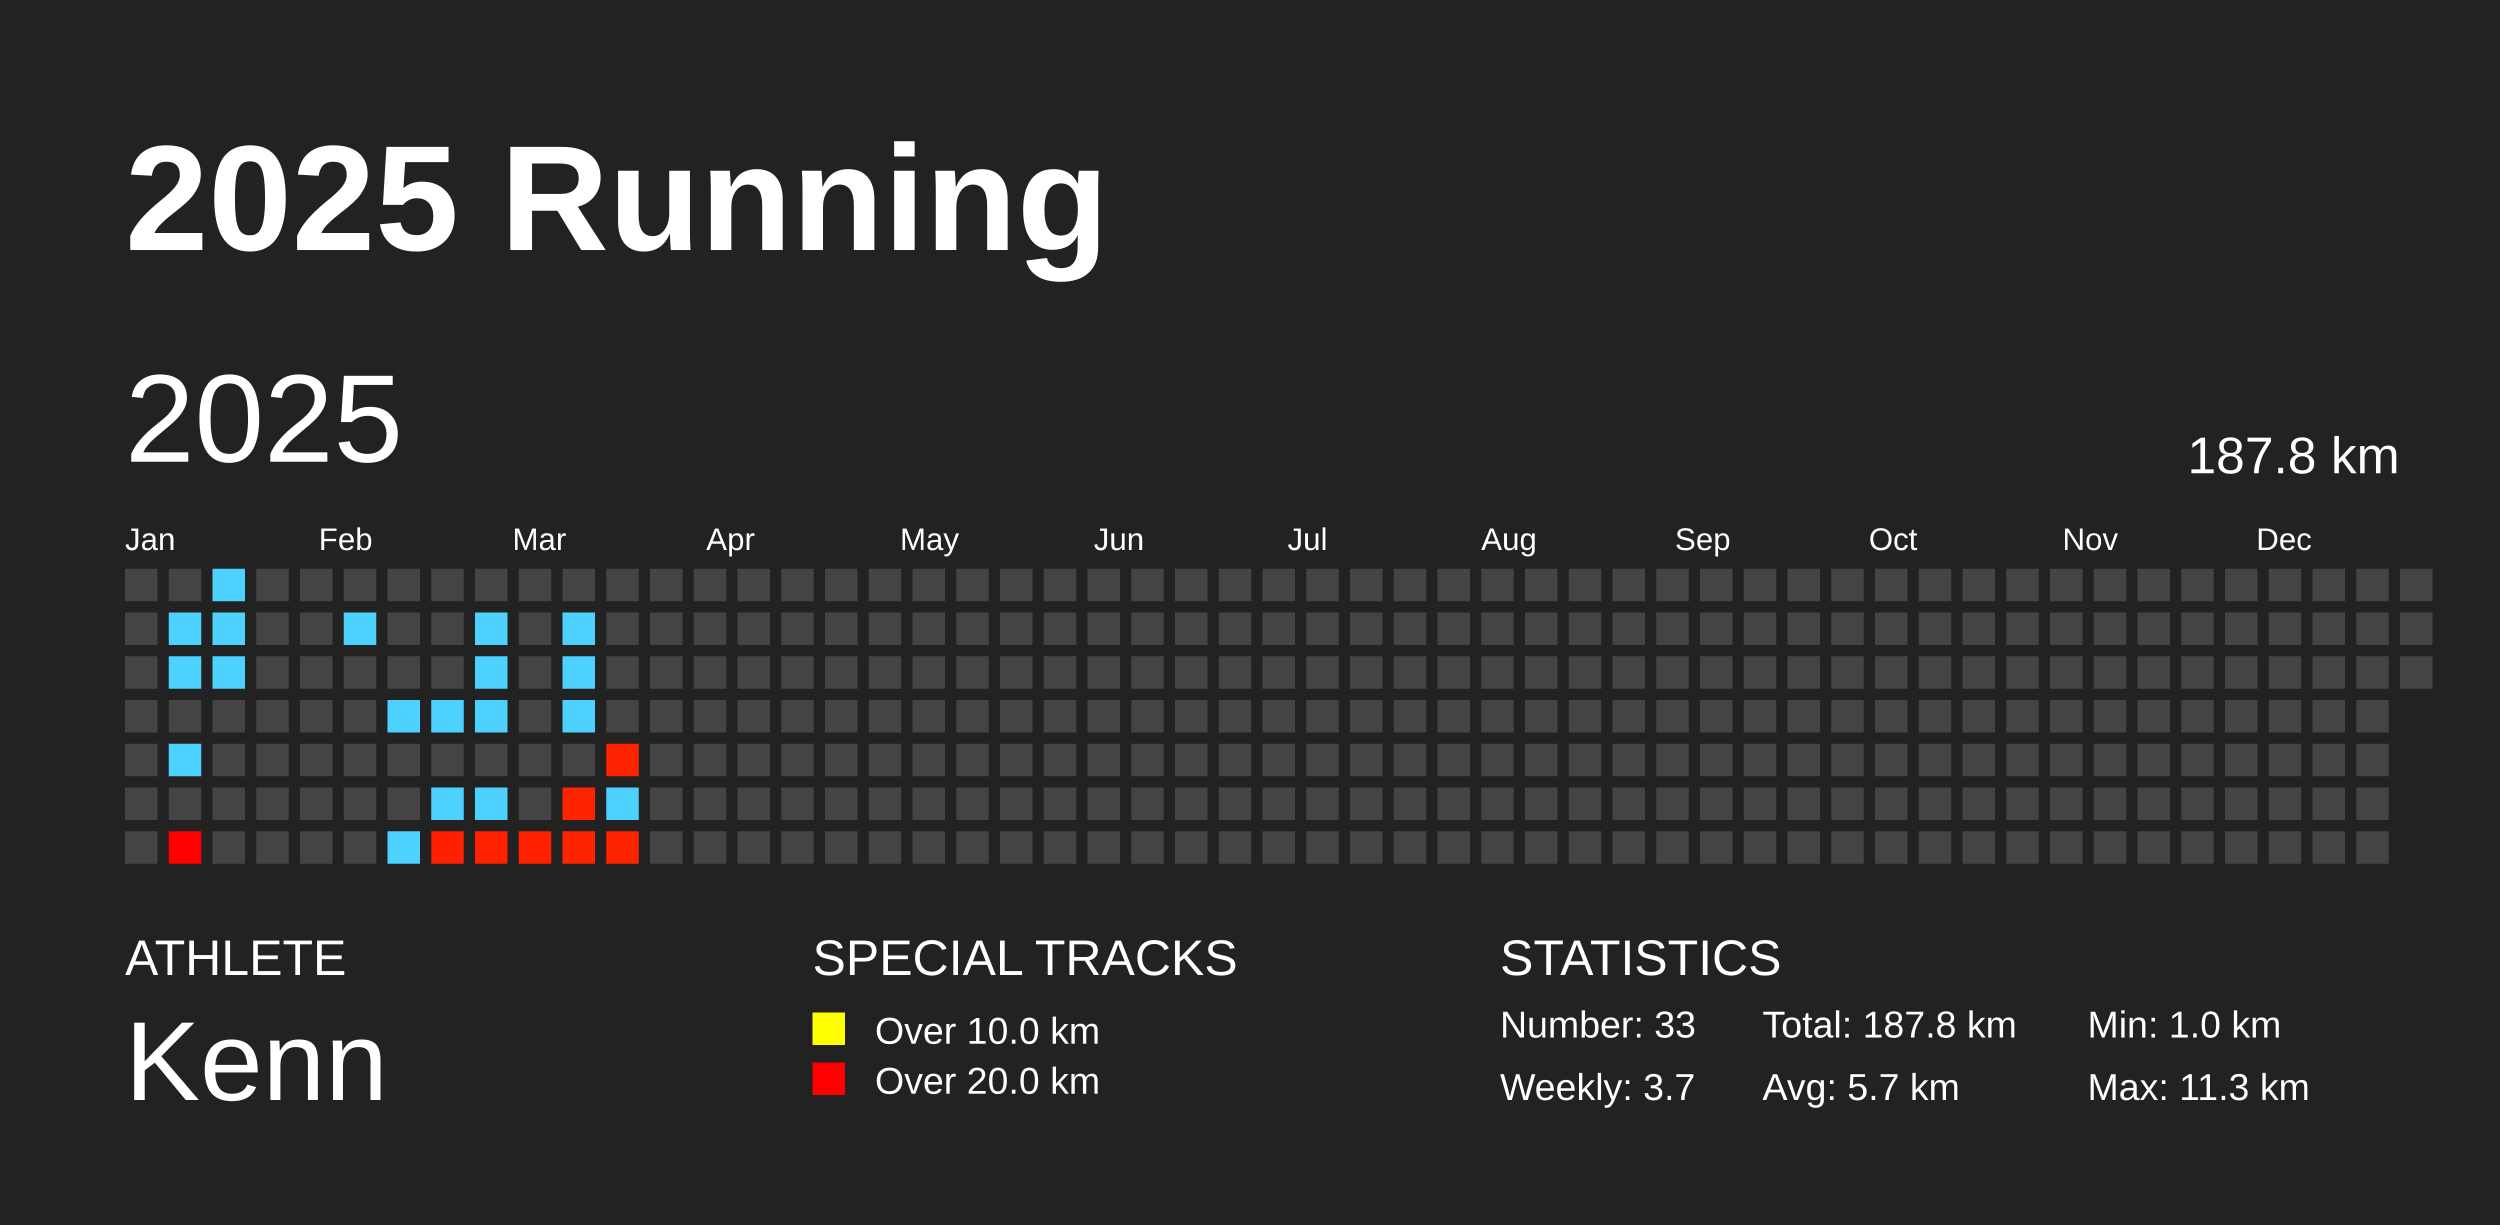
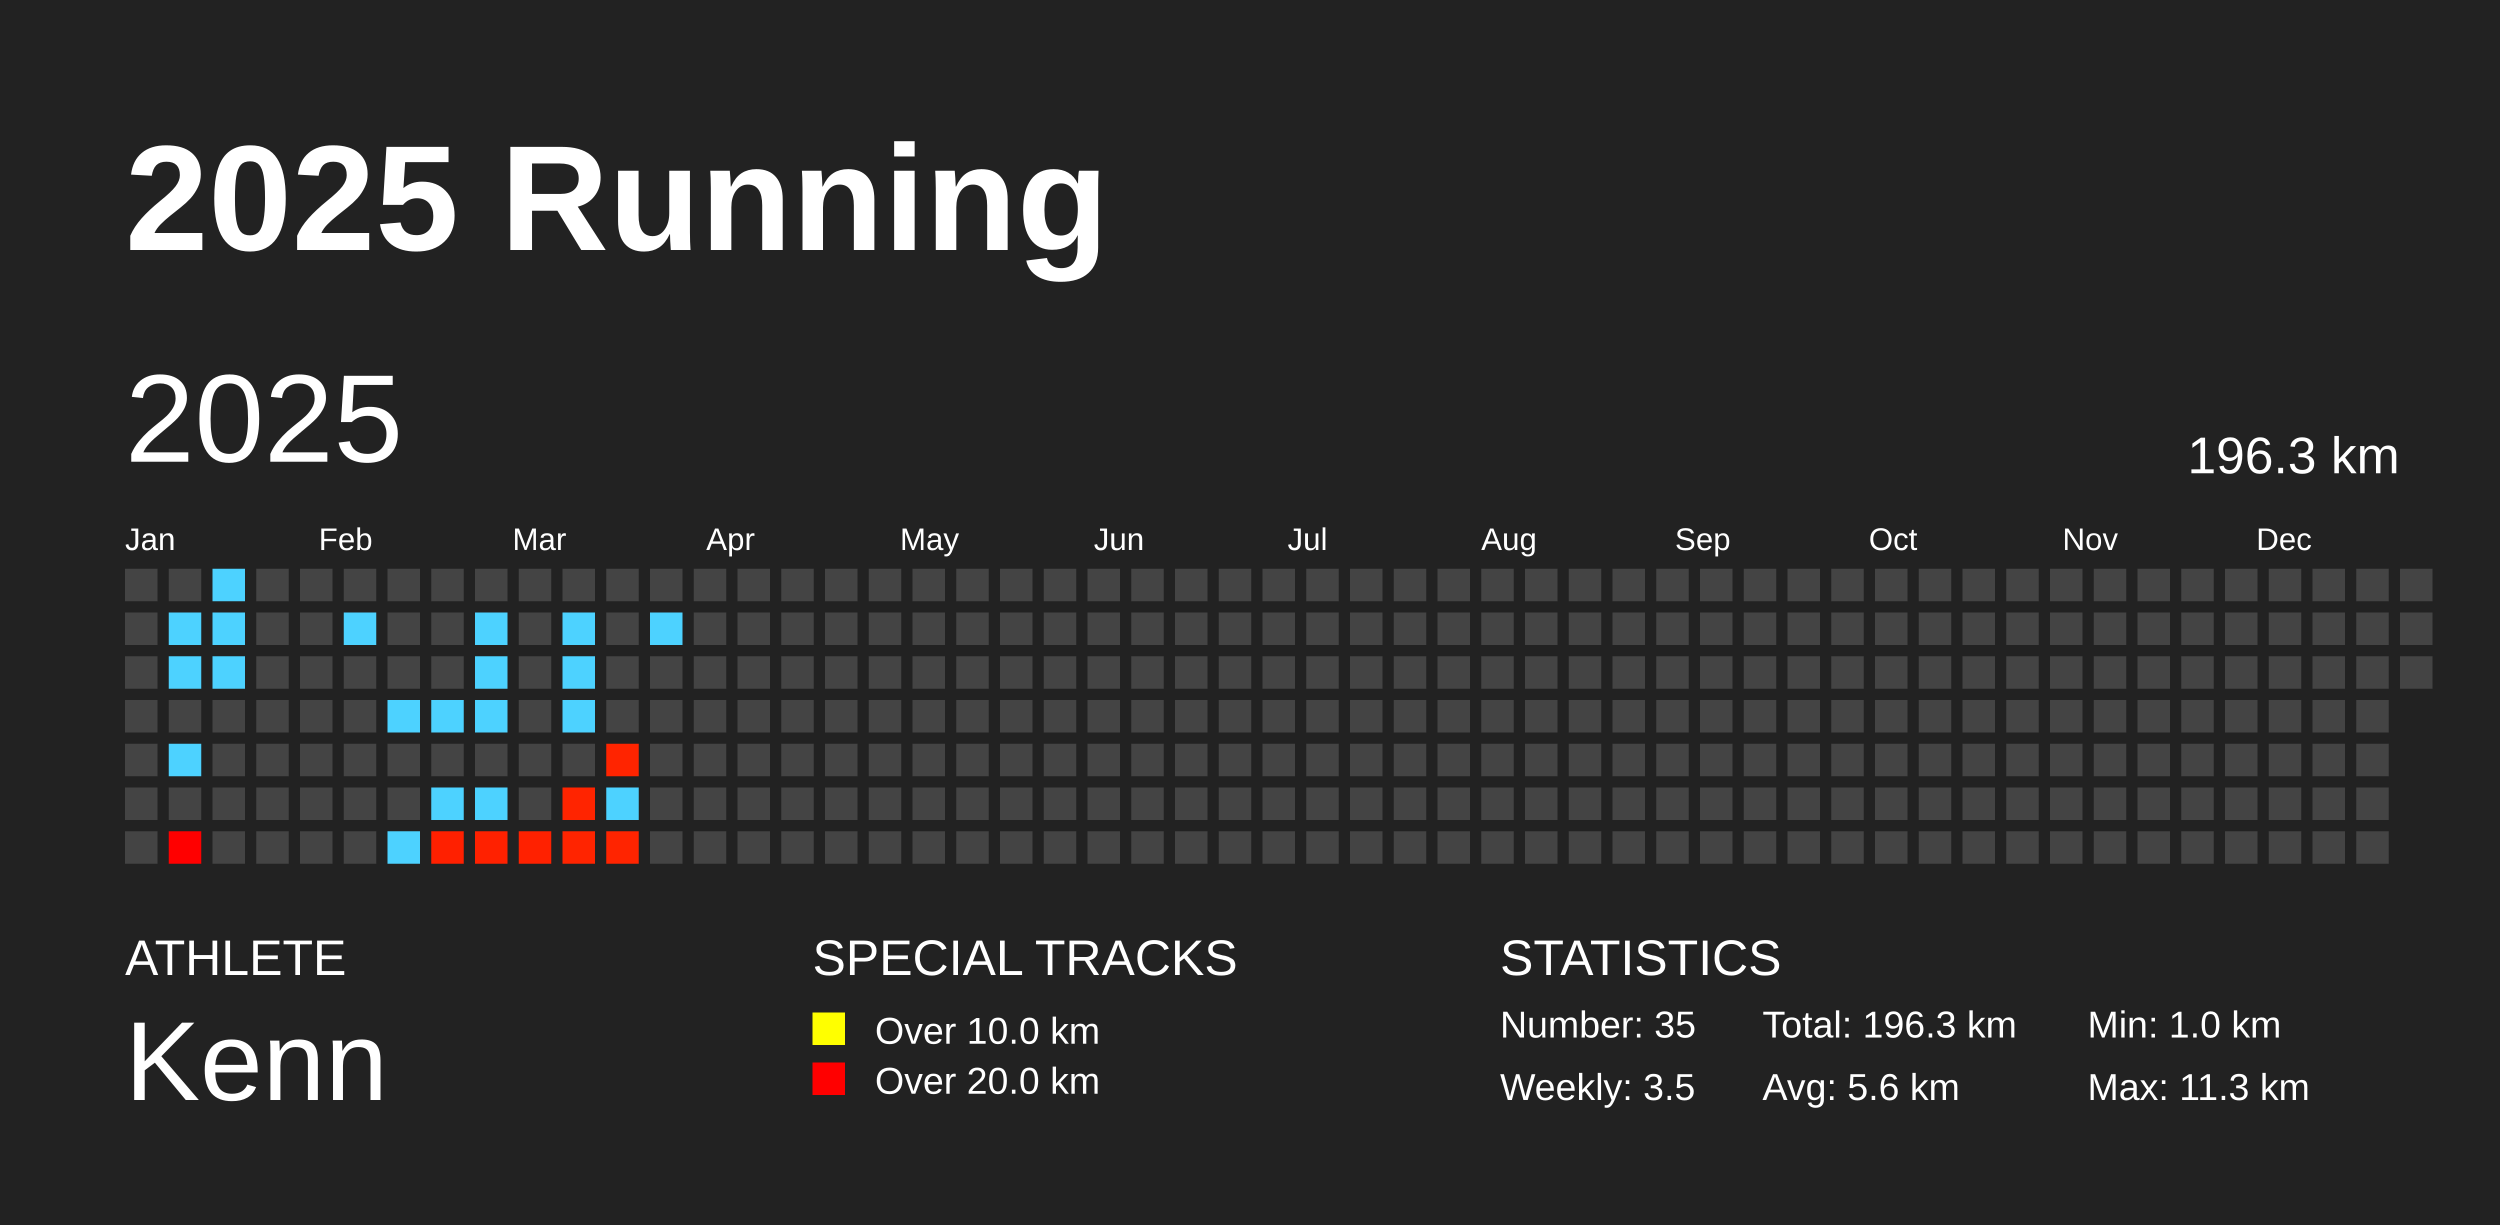
<svg xmlns="http://www.w3.org/2000/svg" baseProfile="full" height="98mm" version="1.1" viewBox="0,0,200,98" width="200mm">
  <defs />
  <rect fill="#222222" height="98" width="200" x="0" y="0" />
  <text fill="#FFFFFF" style="font-size:12px; font-family:Arial; font-weight:bold;" x="10" y="20">2025 Running</text>
  <text fill="#FFFFFF" style="font-size:4px; font-family:Arial" x="10" y="78">ATHLETE</text>
  <text fill="#FFFFFF" style="font-size:9px; font-family:Arial" x="10" y="88">Kenn</text>
  <text fill="#FFFFFF" style="font-size:4px; font-family:Arial" x="65" y="78">SPECIAL TRACKS</text>
  <rect fill="yellow" height="2.6" width="2.6" x="65" y="81" />
  <text fill="#FFFFFF" style="font-size:3px; font-family:Arial" x="70" y="83.5">Over 10.0 km</text>
  <rect fill="red" height="2.6" width="2.6" x="65" y="85" />
  <text fill="#FFFFFF" style="font-size:3px; font-family:Arial" x="70" y="87.5">Over 20.0 km</text>
  <text fill="#FFFFFF" style="font-size:4px; font-family:Arial" x="120" y="78">STATISTICS</text>
-   <text fill="#FFFFFF" style="font-size:3px; font-family:Arial" x="120" y="83">Number: 33</text>
-   <text fill="#FFFFFF" style="font-size:3px; font-family:Arial" x="120" y="88">Weekly: 3.7</text>
-   <text fill="#FFFFFF" style="font-size:3px; font-family:Arial" x="141" y="83">Total: 187.8 km</text>
-   <text fill="#FFFFFF" style="font-size:3px; font-family:Arial" x="141" y="88">Avg: 5.7 km</text>
+   <text fill="#FFFFFF" style="font-size:3px; font-family:Arial" x="120" y="83">Number: 35</text>
+   <text fill="#FFFFFF" style="font-size:3px; font-family:Arial" x="120" y="88">Weekly: 3.5</text>
+   <text fill="#FFFFFF" style="font-size:3px; font-family:Arial" x="141" y="83">Total: 196.3 km</text>
+   <text fill="#FFFFFF" style="font-size:3px; font-family:Arial" x="141" y="88">Avg: 5.6 km</text>
  <text fill="#FFFFFF" style="font-size:3px; font-family:Arial" x="167" y="83">Min: 1.0 km</text>
  <text fill="#FFFFFF" style="font-size:3px; font-family:Arial" x="167" y="88">Max: 11.3 km</text>
  <text dominant-baseline="hanging" fill="#FFFFFF" style="font-size:10.0px; font-family:Arial;" x="10" y="30">2025</text>
-   <text dominant-baseline="hanging" fill="#FFFFFF" style="font-size:4.125px; font-family:Arial;" x="175" y="35">187.8 km</text>
+   <text dominant-baseline="hanging" fill="#FFFFFF" style="font-size:4.125px; font-family:Arial;" x="175" y="35">196.3 km</text>
  <text fill="#FFFFFF" style="font-size:2.5px; font-family:Arial" x="10.0" y="44">Jan</text>
  <text fill="#FFFFFF" style="font-size:2.5px; font-family:Arial" x="25.5" y="44">Feb</text>
  <text fill="#FFFFFF" style="font-size:2.5px; font-family:Arial" x="41.0" y="44">Mar</text>
  <text fill="#FFFFFF" style="font-size:2.5px; font-family:Arial" x="56.5" y="44">Apr</text>
  <text fill="#FFFFFF" style="font-size:2.5px; font-family:Arial" x="72.0" y="44">May</text>
  <text fill="#FFFFFF" style="font-size:2.5px; font-family:Arial" x="87.5" y="44">Jun</text>
  <text fill="#FFFFFF" style="font-size:2.5px; font-family:Arial" x="103.0" y="44">Jul</text>
  <text fill="#FFFFFF" style="font-size:2.5px; font-family:Arial" x="118.5" y="44">Aug</text>
  <text fill="#FFFFFF" style="font-size:2.5px; font-family:Arial" x="134.0" y="44">Sep</text>
  <text fill="#FFFFFF" style="font-size:2.5px; font-family:Arial" x="149.5" y="44">Oct</text>
  <text fill="#FFFFFF" style="font-size:2.5px; font-family:Arial" x="165.0" y="44">Nov</text>
  <text fill="#FFFFFF" style="font-size:2.5px; font-family:Arial" x="180.5" y="44">Dec</text>
  <rect fill="#444444" height="2.6" width="2.6" x="10.0" y="45.5" />
  <rect fill="#444444" height="2.6" width="2.6" x="10.0" y="49.0" />
  <rect fill="#444444" height="2.6" width="2.6" x="10.0" y="52.5" />
  <rect fill="#444444" height="2.6" width="2.6" x="10.0" y="56.0" />
  <rect fill="#444444" height="2.6" width="2.6" x="10.0" y="59.5" />
  <rect fill="#444444" height="2.6" width="2.6" x="10.0" y="63.0" />
  <rect fill="#444444" height="2.6" width="2.6" x="10.0" y="66.5" />
  <rect fill="#444444" height="2.6" width="2.6" x="13.5" y="45.5" />
  <rect fill="#4dd2ff" height="2.6" width="2.6" x="13.5" y="49.0" />
  <rect fill="#4dd2ff" height="2.6" width="2.6" x="13.5" y="52.5" />
  <rect fill="#444444" height="2.6" width="2.6" x="13.5" y="56.0" />
  <rect fill="#4dd2ff" height="2.6" width="2.6" x="13.5" y="59.5" />
  <rect fill="#444444" height="2.6" width="2.6" x="13.5" y="63.0" />
  <rect fill="#ff0000" height="2.6" width="2.6" x="13.5" y="66.5" />
  <rect fill="#4dd2ff" height="2.6" width="2.6" x="17.0" y="45.5" />
  <rect fill="#4dd2ff" height="2.6" width="2.6" x="17.0" y="49.0" />
  <rect fill="#4dd2ff" height="2.6" width="2.6" x="17.0" y="52.5" />
  <rect fill="#444444" height="2.6" width="2.6" x="17.0" y="56.0" />
  <rect fill="#444444" height="2.6" width="2.6" x="17.0" y="59.5" />
  <rect fill="#444444" height="2.6" width="2.6" x="17.0" y="63.0" />
  <rect fill="#444444" height="2.6" width="2.6" x="17.0" y="66.5" />
  <rect fill="#444444" height="2.6" width="2.6" x="20.5" y="45.5" />
  <rect fill="#444444" height="2.6" width="2.6" x="20.5" y="49.0" />
  <rect fill="#444444" height="2.6" width="2.6" x="20.5" y="52.5" />
  <rect fill="#444444" height="2.6" width="2.6" x="20.5" y="56.0" />
  <rect fill="#444444" height="2.6" width="2.6" x="20.5" y="59.5" />
  <rect fill="#444444" height="2.6" width="2.6" x="20.5" y="63.0" />
  <rect fill="#444444" height="2.6" width="2.6" x="20.5" y="66.5" />
  <rect fill="#444444" height="2.6" width="2.6" x="24.0" y="45.5" />
  <rect fill="#444444" height="2.6" width="2.6" x="24.0" y="49.0" />
  <rect fill="#444444" height="2.6" width="2.6" x="24.0" y="52.5" />
  <rect fill="#444444" height="2.6" width="2.6" x="24.0" y="56.0" />
  <rect fill="#444444" height="2.6" width="2.6" x="24.0" y="59.5" />
  <rect fill="#444444" height="2.6" width="2.6" x="24.0" y="63.0" />
  <rect fill="#444444" height="2.6" width="2.6" x="24.0" y="66.5" />
  <rect fill="#444444" height="2.6" width="2.6" x="27.5" y="45.5" />
  <rect fill="#4dd2ff" height="2.6" width="2.6" x="27.5" y="49.0" />
  <rect fill="#444444" height="2.6" width="2.6" x="27.5" y="52.5" />
  <rect fill="#444444" height="2.6" width="2.6" x="27.5" y="56.0" />
  <rect fill="#444444" height="2.6" width="2.6" x="27.5" y="59.5" />
  <rect fill="#444444" height="2.6" width="2.6" x="27.5" y="63.0" />
  <rect fill="#444444" height="2.6" width="2.6" x="27.5" y="66.5" />
  <rect fill="#444444" height="2.6" width="2.6" x="31.0" y="45.5" />
  <rect fill="#444444" height="2.6" width="2.6" x="31.0" y="49.0" />
  <rect fill="#444444" height="2.6" width="2.6" x="31.0" y="52.5" />
  <rect fill="#4dd2ff" height="2.6" width="2.6" x="31.0" y="56.0" />
  <rect fill="#444444" height="2.6" width="2.6" x="31.0" y="59.5" />
  <rect fill="#444444" height="2.6" width="2.6" x="31.0" y="63.0" />
  <rect fill="#4dd2ff" height="2.6" width="2.6" x="31.0" y="66.5" />
  <rect fill="#444444" height="2.6" width="2.6" x="34.5" y="45.5" />
  <rect fill="#444444" height="2.6" width="2.6" x="34.5" y="49.0" />
  <rect fill="#444444" height="2.6" width="2.6" x="34.5" y="52.5" />
  <rect fill="#4dd2ff" height="2.6" width="2.6" x="34.5" y="56.0" />
  <rect fill="#444444" height="2.6" width="2.6" x="34.5" y="59.5" />
  <rect fill="#4dd2ff" height="2.6" width="2.6" x="34.5" y="63.0" />
  <rect fill="#ff2000" height="2.6" width="2.6" x="34.5" y="66.5" />
  <rect fill="#444444" height="2.6" width="2.6" x="38.0" y="45.5" />
  <rect fill="#4dd2ff" height="2.6" width="2.6" x="38.0" y="49.0" />
  <rect fill="#4dd2ff" height="2.6" width="2.6" x="38.0" y="52.5" />
  <rect fill="#4dd2ff" height="2.6" width="2.6" x="38.0" y="56.0" />
  <rect fill="#444444" height="2.6" width="2.6" x="38.0" y="59.5" />
  <rect fill="#4dd2ff" height="2.6" width="2.6" x="38.0" y="63.0" />
  <rect fill="#ff2100" height="2.6" width="2.6" x="38.0" y="66.5" />
  <rect fill="#444444" height="2.6" width="2.6" x="41.5" y="45.5" />
  <rect fill="#444444" height="2.6" width="2.6" x="41.5" y="49.0" />
  <rect fill="#444444" height="2.6" width="2.6" x="41.5" y="52.5" />
  <rect fill="#444444" height="2.6" width="2.6" x="41.5" y="56.0" />
  <rect fill="#444444" height="2.6" width="2.6" x="41.5" y="59.5" />
  <rect fill="#444444" height="2.6" width="2.6" x="41.5" y="63.0" />
  <rect fill="#ff2100" height="2.6" width="2.6" x="41.5" y="66.5" />
  <rect fill="#444444" height="2.6" width="2.6" x="45.0" y="45.5" />
  <rect fill="#4dd2ff" height="2.6" width="2.6" x="45.0" y="49.0" />
  <rect fill="#4dd2ff" height="2.6" width="2.6" x="45.0" y="52.5" />
  <rect fill="#4dd2ff" height="2.6" width="2.6" x="45.0" y="56.0" />
  <rect fill="#444444" height="2.6" width="2.6" x="45.0" y="59.5" />
  <rect fill="#ff2400" height="2.6" width="2.6" x="45.0" y="63.0" />
  <rect fill="#ff2400" height="2.6" width="2.6" x="45.0" y="66.5" />
  <rect fill="#444444" height="2.6" width="2.6" x="48.5" y="45.5" />
  <rect fill="#444444" height="2.6" width="2.6" x="48.5" y="49.0" />
  <rect fill="#444444" height="2.6" width="2.6" x="48.5" y="52.5" />
  <rect fill="#444444" height="2.6" width="2.6" x="48.5" y="56.0" />
  <rect fill="#ff2400" height="2.6" width="2.6" x="48.5" y="59.5" />
  <rect fill="#4dd2ff" height="2.6" width="2.6" x="48.5" y="63.0" />
  <rect fill="#ff2400" height="2.6" width="2.6" x="48.5" y="66.5" />
  <rect fill="#444444" height="2.6" width="2.6" x="52.0" y="45.5" />
-   <rect fill="#444444" height="2.6" width="2.6" x="52.0" y="49.0" />
+   <rect fill="#4dd2ff" height="2.6" width="2.6" x="52.0" y="49.0" />
  <rect fill="#444444" height="2.6" width="2.6" x="52.0" y="52.5" />
  <rect fill="#444444" height="2.6" width="2.6" x="52.0" y="56.0" />
  <rect fill="#444444" height="2.6" width="2.6" x="52.0" y="59.5" />
  <rect fill="#444444" height="2.6" width="2.6" x="52.0" y="63.0" />
  <rect fill="#444444" height="2.6" width="2.6" x="52.0" y="66.5" />
  <rect fill="#444444" height="2.6" width="2.6" x="55.5" y="45.5" />
  <rect fill="#444444" height="2.6" width="2.6" x="55.5" y="49.0" />
  <rect fill="#444444" height="2.6" width="2.6" x="55.5" y="52.5" />
  <rect fill="#444444" height="2.6" width="2.6" x="55.5" y="56.0" />
  <rect fill="#444444" height="2.6" width="2.6" x="55.5" y="59.5" />
  <rect fill="#444444" height="2.6" width="2.6" x="55.5" y="63.0" />
  <rect fill="#444444" height="2.6" width="2.6" x="55.5" y="66.5" />
  <rect fill="#444444" height="2.6" width="2.6" x="59.0" y="45.5" />
  <rect fill="#444444" height="2.6" width="2.6" x="59.0" y="49.0" />
  <rect fill="#444444" height="2.6" width="2.6" x="59.0" y="52.5" />
  <rect fill="#444444" height="2.6" width="2.6" x="59.0" y="56.0" />
  <rect fill="#444444" height="2.6" width="2.6" x="59.0" y="59.5" />
  <rect fill="#444444" height="2.6" width="2.6" x="59.0" y="63.0" />
  <rect fill="#444444" height="2.6" width="2.6" x="59.0" y="66.5" />
  <rect fill="#444444" height="2.6" width="2.6" x="62.5" y="45.5" />
  <rect fill="#444444" height="2.6" width="2.6" x="62.5" y="49.0" />
  <rect fill="#444444" height="2.6" width="2.6" x="62.5" y="52.5" />
  <rect fill="#444444" height="2.6" width="2.6" x="62.5" y="56.0" />
  <rect fill="#444444" height="2.6" width="2.6" x="62.5" y="59.5" />
  <rect fill="#444444" height="2.6" width="2.6" x="62.5" y="63.0" />
  <rect fill="#444444" height="2.6" width="2.6" x="62.5" y="66.5" />
  <rect fill="#444444" height="2.6" width="2.6" x="66.0" y="45.5" />
  <rect fill="#444444" height="2.6" width="2.6" x="66.0" y="49.0" />
  <rect fill="#444444" height="2.6" width="2.6" x="66.0" y="52.5" />
  <rect fill="#444444" height="2.6" width="2.6" x="66.0" y="56.0" />
  <rect fill="#444444" height="2.6" width="2.6" x="66.0" y="59.5" />
  <rect fill="#444444" height="2.6" width="2.6" x="66.0" y="63.0" />
  <rect fill="#444444" height="2.6" width="2.6" x="66.0" y="66.5" />
  <rect fill="#444444" height="2.6" width="2.6" x="69.5" y="45.5" />
  <rect fill="#444444" height="2.6" width="2.6" x="69.5" y="49.0" />
  <rect fill="#444444" height="2.6" width="2.6" x="69.5" y="52.5" />
  <rect fill="#444444" height="2.6" width="2.6" x="69.5" y="56.0" />
  <rect fill="#444444" height="2.6" width="2.6" x="69.5" y="59.5" />
  <rect fill="#444444" height="2.6" width="2.6" x="69.5" y="63.0" />
  <rect fill="#444444" height="2.6" width="2.6" x="69.5" y="66.5" />
  <rect fill="#444444" height="2.6" width="2.6" x="73.0" y="45.5" />
  <rect fill="#444444" height="2.6" width="2.6" x="73.0" y="49.0" />
  <rect fill="#444444" height="2.6" width="2.6" x="73.0" y="52.5" />
  <rect fill="#444444" height="2.6" width="2.6" x="73.0" y="56.0" />
  <rect fill="#444444" height="2.6" width="2.6" x="73.0" y="59.5" />
  <rect fill="#444444" height="2.6" width="2.6" x="73.0" y="63.0" />
  <rect fill="#444444" height="2.6" width="2.6" x="73.0" y="66.5" />
  <rect fill="#444444" height="2.6" width="2.6" x="76.5" y="45.5" />
  <rect fill="#444444" height="2.6" width="2.6" x="76.5" y="49.0" />
  <rect fill="#444444" height="2.6" width="2.6" x="76.5" y="52.5" />
  <rect fill="#444444" height="2.6" width="2.6" x="76.5" y="56.0" />
  <rect fill="#444444" height="2.6" width="2.6" x="76.5" y="59.5" />
  <rect fill="#444444" height="2.6" width="2.6" x="76.5" y="63.0" />
  <rect fill="#444444" height="2.6" width="2.6" x="76.5" y="66.5" />
  <rect fill="#444444" height="2.6" width="2.6" x="80.0" y="45.5" />
  <rect fill="#444444" height="2.6" width="2.6" x="80.0" y="49.0" />
  <rect fill="#444444" height="2.6" width="2.6" x="80.0" y="52.5" />
  <rect fill="#444444" height="2.6" width="2.6" x="80.0" y="56.0" />
  <rect fill="#444444" height="2.6" width="2.6" x="80.0" y="59.5" />
  <rect fill="#444444" height="2.6" width="2.6" x="80.0" y="63.0" />
  <rect fill="#444444" height="2.6" width="2.6" x="80.0" y="66.5" />
  <rect fill="#444444" height="2.6" width="2.6" x="83.5" y="45.5" />
  <rect fill="#444444" height="2.6" width="2.6" x="83.5" y="49.0" />
  <rect fill="#444444" height="2.6" width="2.6" x="83.5" y="52.5" />
  <rect fill="#444444" height="2.6" width="2.6" x="83.5" y="56.0" />
  <rect fill="#444444" height="2.6" width="2.6" x="83.5" y="59.5" />
  <rect fill="#444444" height="2.6" width="2.6" x="83.5" y="63.0" />
  <rect fill="#444444" height="2.6" width="2.6" x="83.5" y="66.5" />
  <rect fill="#444444" height="2.6" width="2.6" x="87.0" y="45.5" />
  <rect fill="#444444" height="2.6" width="2.6" x="87.0" y="49.0" />
  <rect fill="#444444" height="2.6" width="2.6" x="87.0" y="52.5" />
  <rect fill="#444444" height="2.6" width="2.6" x="87.0" y="56.0" />
  <rect fill="#444444" height="2.6" width="2.6" x="87.0" y="59.5" />
  <rect fill="#444444" height="2.6" width="2.6" x="87.0" y="63.0" />
  <rect fill="#444444" height="2.6" width="2.6" x="87.0" y="66.5" />
  <rect fill="#444444" height="2.6" width="2.6" x="90.5" y="45.5" />
  <rect fill="#444444" height="2.6" width="2.6" x="90.5" y="49.0" />
  <rect fill="#444444" height="2.6" width="2.6" x="90.5" y="52.5" />
  <rect fill="#444444" height="2.6" width="2.6" x="90.5" y="56.0" />
  <rect fill="#444444" height="2.6" width="2.6" x="90.5" y="59.5" />
  <rect fill="#444444" height="2.6" width="2.6" x="90.5" y="63.0" />
  <rect fill="#444444" height="2.6" width="2.6" x="90.5" y="66.5" />
  <rect fill="#444444" height="2.6" width="2.6" x="94.0" y="45.5" />
  <rect fill="#444444" height="2.6" width="2.6" x="94.0" y="49.0" />
  <rect fill="#444444" height="2.6" width="2.6" x="94.0" y="52.5" />
  <rect fill="#444444" height="2.6" width="2.6" x="94.0" y="56.0" />
  <rect fill="#444444" height="2.6" width="2.6" x="94.0" y="59.5" />
  <rect fill="#444444" height="2.6" width="2.6" x="94.0" y="63.0" />
  <rect fill="#444444" height="2.6" width="2.6" x="94.0" y="66.5" />
  <rect fill="#444444" height="2.6" width="2.6" x="97.5" y="45.5" />
  <rect fill="#444444" height="2.6" width="2.6" x="97.5" y="49.0" />
  <rect fill="#444444" height="2.6" width="2.6" x="97.5" y="52.5" />
  <rect fill="#444444" height="2.6" width="2.6" x="97.5" y="56.0" />
  <rect fill="#444444" height="2.6" width="2.6" x="97.5" y="59.5" />
  <rect fill="#444444" height="2.6" width="2.6" x="97.5" y="63.0" />
  <rect fill="#444444" height="2.6" width="2.6" x="97.5" y="66.5" />
  <rect fill="#444444" height="2.6" width="2.6" x="101.0" y="45.5" />
  <rect fill="#444444" height="2.6" width="2.6" x="101.0" y="49.0" />
  <rect fill="#444444" height="2.6" width="2.6" x="101.0" y="52.5" />
  <rect fill="#444444" height="2.6" width="2.6" x="101.0" y="56.0" />
  <rect fill="#444444" height="2.6" width="2.6" x="101.0" y="59.5" />
  <rect fill="#444444" height="2.6" width="2.6" x="101.0" y="63.0" />
  <rect fill="#444444" height="2.6" width="2.6" x="101.0" y="66.5" />
  <rect fill="#444444" height="2.6" width="2.6" x="104.5" y="45.5" />
  <rect fill="#444444" height="2.6" width="2.6" x="104.5" y="49.0" />
  <rect fill="#444444" height="2.6" width="2.6" x="104.5" y="52.5" />
  <rect fill="#444444" height="2.6" width="2.6" x="104.5" y="56.0" />
  <rect fill="#444444" height="2.6" width="2.6" x="104.5" y="59.5" />
  <rect fill="#444444" height="2.6" width="2.6" x="104.5" y="63.0" />
  <rect fill="#444444" height="2.6" width="2.6" x="104.5" y="66.5" />
  <rect fill="#444444" height="2.6" width="2.6" x="108.0" y="45.5" />
  <rect fill="#444444" height="2.6" width="2.6" x="108.0" y="49.0" />
  <rect fill="#444444" height="2.6" width="2.6" x="108.0" y="52.5" />
  <rect fill="#444444" height="2.6" width="2.6" x="108.0" y="56.0" />
  <rect fill="#444444" height="2.6" width="2.6" x="108.0" y="59.5" />
  <rect fill="#444444" height="2.6" width="2.6" x="108.0" y="63.0" />
  <rect fill="#444444" height="2.6" width="2.6" x="108.0" y="66.5" />
  <rect fill="#444444" height="2.6" width="2.6" x="111.5" y="45.5" />
  <rect fill="#444444" height="2.6" width="2.6" x="111.5" y="49.0" />
  <rect fill="#444444" height="2.6" width="2.6" x="111.5" y="52.5" />
  <rect fill="#444444" height="2.6" width="2.6" x="111.5" y="56.0" />
  <rect fill="#444444" height="2.6" width="2.6" x="111.5" y="59.5" />
  <rect fill="#444444" height="2.6" width="2.6" x="111.5" y="63.0" />
  <rect fill="#444444" height="2.6" width="2.6" x="111.5" y="66.5" />
  <rect fill="#444444" height="2.6" width="2.6" x="115.0" y="45.5" />
  <rect fill="#444444" height="2.6" width="2.6" x="115.0" y="49.0" />
  <rect fill="#444444" height="2.6" width="2.6" x="115.0" y="52.5" />
  <rect fill="#444444" height="2.6" width="2.6" x="115.0" y="56.0" />
  <rect fill="#444444" height="2.6" width="2.6" x="115.0" y="59.5" />
  <rect fill="#444444" height="2.6" width="2.6" x="115.0" y="63.0" />
  <rect fill="#444444" height="2.6" width="2.6" x="115.0" y="66.5" />
  <rect fill="#444444" height="2.6" width="2.6" x="118.5" y="45.5" />
  <rect fill="#444444" height="2.6" width="2.6" x="118.5" y="49.0" />
  <rect fill="#444444" height="2.6" width="2.6" x="118.5" y="52.5" />
  <rect fill="#444444" height="2.6" width="2.6" x="118.5" y="56.0" />
  <rect fill="#444444" height="2.6" width="2.6" x="118.5" y="59.5" />
  <rect fill="#444444" height="2.6" width="2.6" x="118.5" y="63.0" />
  <rect fill="#444444" height="2.6" width="2.6" x="118.5" y="66.5" />
  <rect fill="#444444" height="2.6" width="2.6" x="122.0" y="45.5" />
  <rect fill="#444444" height="2.6" width="2.6" x="122.0" y="49.0" />
  <rect fill="#444444" height="2.6" width="2.6" x="122.0" y="52.5" />
  <rect fill="#444444" height="2.6" width="2.6" x="122.0" y="56.0" />
  <rect fill="#444444" height="2.6" width="2.6" x="122.0" y="59.5" />
  <rect fill="#444444" height="2.6" width="2.6" x="122.0" y="63.0" />
  <rect fill="#444444" height="2.6" width="2.6" x="122.0" y="66.5" />
  <rect fill="#444444" height="2.6" width="2.6" x="125.5" y="45.5" />
  <rect fill="#444444" height="2.6" width="2.6" x="125.5" y="49.0" />
  <rect fill="#444444" height="2.6" width="2.6" x="125.5" y="52.5" />
  <rect fill="#444444" height="2.6" width="2.6" x="125.5" y="56.0" />
  <rect fill="#444444" height="2.6" width="2.6" x="125.5" y="59.5" />
  <rect fill="#444444" height="2.6" width="2.6" x="125.5" y="63.0" />
  <rect fill="#444444" height="2.6" width="2.6" x="125.5" y="66.5" />
  <rect fill="#444444" height="2.6" width="2.6" x="129.0" y="45.5" />
  <rect fill="#444444" height="2.6" width="2.6" x="129.0" y="49.0" />
  <rect fill="#444444" height="2.6" width="2.6" x="129.0" y="52.5" />
  <rect fill="#444444" height="2.6" width="2.6" x="129.0" y="56.0" />
  <rect fill="#444444" height="2.6" width="2.6" x="129.0" y="59.5" />
  <rect fill="#444444" height="2.6" width="2.6" x="129.0" y="63.0" />
  <rect fill="#444444" height="2.6" width="2.6" x="129.0" y="66.5" />
  <rect fill="#444444" height="2.6" width="2.6" x="132.5" y="45.5" />
  <rect fill="#444444" height="2.6" width="2.6" x="132.5" y="49.0" />
  <rect fill="#444444" height="2.6" width="2.6" x="132.5" y="52.5" />
  <rect fill="#444444" height="2.6" width="2.6" x="132.5" y="56.0" />
  <rect fill="#444444" height="2.6" width="2.6" x="132.5" y="59.5" />
  <rect fill="#444444" height="2.6" width="2.6" x="132.5" y="63.0" />
  <rect fill="#444444" height="2.6" width="2.6" x="132.5" y="66.5" />
  <rect fill="#444444" height="2.6" width="2.6" x="136.0" y="45.5" />
  <rect fill="#444444" height="2.6" width="2.6" x="136.0" y="49.0" />
  <rect fill="#444444" height="2.6" width="2.6" x="136.0" y="52.5" />
  <rect fill="#444444" height="2.6" width="2.6" x="136.0" y="56.0" />
  <rect fill="#444444" height="2.6" width="2.6" x="136.0" y="59.5" />
  <rect fill="#444444" height="2.6" width="2.6" x="136.0" y="63.0" />
  <rect fill="#444444" height="2.6" width="2.6" x="136.0" y="66.5" />
  <rect fill="#444444" height="2.6" width="2.6" x="139.5" y="45.5" />
  <rect fill="#444444" height="2.6" width="2.6" x="139.5" y="49.0" />
  <rect fill="#444444" height="2.6" width="2.6" x="139.5" y="52.5" />
  <rect fill="#444444" height="2.6" width="2.6" x="139.5" y="56.0" />
  <rect fill="#444444" height="2.6" width="2.6" x="139.5" y="59.5" />
  <rect fill="#444444" height="2.6" width="2.6" x="139.5" y="63.0" />
  <rect fill="#444444" height="2.6" width="2.6" x="139.5" y="66.5" />
  <rect fill="#444444" height="2.6" width="2.6" x="143.0" y="45.5" />
  <rect fill="#444444" height="2.6" width="2.6" x="143.0" y="49.0" />
  <rect fill="#444444" height="2.6" width="2.6" x="143.0" y="52.5" />
  <rect fill="#444444" height="2.6" width="2.6" x="143.0" y="56.0" />
  <rect fill="#444444" height="2.6" width="2.6" x="143.0" y="59.5" />
  <rect fill="#444444" height="2.6" width="2.6" x="143.0" y="63.0" />
  <rect fill="#444444" height="2.6" width="2.6" x="143.0" y="66.5" />
  <rect fill="#444444" height="2.6" width="2.6" x="146.5" y="45.5" />
  <rect fill="#444444" height="2.6" width="2.6" x="146.5" y="49.0" />
  <rect fill="#444444" height="2.6" width="2.6" x="146.5" y="52.5" />
  <rect fill="#444444" height="2.6" width="2.6" x="146.5" y="56.0" />
  <rect fill="#444444" height="2.6" width="2.6" x="146.5" y="59.5" />
  <rect fill="#444444" height="2.6" width="2.6" x="146.5" y="63.0" />
  <rect fill="#444444" height="2.6" width="2.6" x="146.5" y="66.5" />
  <rect fill="#444444" height="2.6" width="2.6" x="150.0" y="45.5" />
  <rect fill="#444444" height="2.6" width="2.6" x="150.0" y="49.0" />
  <rect fill="#444444" height="2.6" width="2.6" x="150.0" y="52.5" />
  <rect fill="#444444" height="2.6" width="2.6" x="150.0" y="56.0" />
  <rect fill="#444444" height="2.6" width="2.6" x="150.0" y="59.5" />
  <rect fill="#444444" height="2.6" width="2.6" x="150.0" y="63.0" />
  <rect fill="#444444" height="2.6" width="2.6" x="150.0" y="66.5" />
  <rect fill="#444444" height="2.6" width="2.6" x="153.5" y="45.5" />
  <rect fill="#444444" height="2.6" width="2.6" x="153.5" y="49.0" />
  <rect fill="#444444" height="2.6" width="2.6" x="153.5" y="52.5" />
  <rect fill="#444444" height="2.6" width="2.6" x="153.5" y="56.0" />
  <rect fill="#444444" height="2.6" width="2.6" x="153.5" y="59.5" />
  <rect fill="#444444" height="2.6" width="2.6" x="153.5" y="63.0" />
  <rect fill="#444444" height="2.6" width="2.6" x="153.5" y="66.5" />
  <rect fill="#444444" height="2.6" width="2.6" x="157.0" y="45.5" />
  <rect fill="#444444" height="2.6" width="2.6" x="157.0" y="49.0" />
  <rect fill="#444444" height="2.6" width="2.6" x="157.0" y="52.5" />
  <rect fill="#444444" height="2.6" width="2.6" x="157.0" y="56.0" />
  <rect fill="#444444" height="2.6" width="2.6" x="157.0" y="59.5" />
  <rect fill="#444444" height="2.6" width="2.6" x="157.0" y="63.0" />
  <rect fill="#444444" height="2.6" width="2.6" x="157.0" y="66.5" />
  <rect fill="#444444" height="2.6" width="2.6" x="160.5" y="45.5" />
  <rect fill="#444444" height="2.6" width="2.6" x="160.5" y="49.0" />
  <rect fill="#444444" height="2.6" width="2.6" x="160.5" y="52.5" />
  <rect fill="#444444" height="2.6" width="2.6" x="160.5" y="56.0" />
  <rect fill="#444444" height="2.6" width="2.6" x="160.5" y="59.5" />
  <rect fill="#444444" height="2.6" width="2.6" x="160.5" y="63.0" />
  <rect fill="#444444" height="2.6" width="2.6" x="160.5" y="66.5" />
  <rect fill="#444444" height="2.6" width="2.6" x="164.0" y="45.5" />
  <rect fill="#444444" height="2.6" width="2.6" x="164.0" y="49.0" />
  <rect fill="#444444" height="2.6" width="2.6" x="164.0" y="52.5" />
  <rect fill="#444444" height="2.6" width="2.6" x="164.0" y="56.0" />
  <rect fill="#444444" height="2.6" width="2.6" x="164.0" y="59.5" />
  <rect fill="#444444" height="2.6" width="2.6" x="164.0" y="63.0" />
  <rect fill="#444444" height="2.6" width="2.6" x="164.0" y="66.5" />
  <rect fill="#444444" height="2.6" width="2.6" x="167.5" y="45.5" />
  <rect fill="#444444" height="2.6" width="2.6" x="167.5" y="49.0" />
  <rect fill="#444444" height="2.6" width="2.6" x="167.5" y="52.5" />
  <rect fill="#444444" height="2.6" width="2.6" x="167.5" y="56.0" />
  <rect fill="#444444" height="2.6" width="2.6" x="167.5" y="59.5" />
  <rect fill="#444444" height="2.6" width="2.6" x="167.5" y="63.0" />
  <rect fill="#444444" height="2.6" width="2.6" x="167.5" y="66.5" />
  <rect fill="#444444" height="2.6" width="2.6" x="171.0" y="45.5" />
  <rect fill="#444444" height="2.6" width="2.6" x="171.0" y="49.0" />
  <rect fill="#444444" height="2.6" width="2.6" x="171.0" y="52.5" />
  <rect fill="#444444" height="2.6" width="2.6" x="171.0" y="56.0" />
  <rect fill="#444444" height="2.6" width="2.6" x="171.0" y="59.5" />
  <rect fill="#444444" height="2.6" width="2.6" x="171.0" y="63.0" />
  <rect fill="#444444" height="2.6" width="2.6" x="171.0" y="66.5" />
  <rect fill="#444444" height="2.6" width="2.6" x="174.5" y="45.5" />
  <rect fill="#444444" height="2.6" width="2.6" x="174.5" y="49.0" />
  <rect fill="#444444" height="2.6" width="2.6" x="174.5" y="52.5" />
  <rect fill="#444444" height="2.6" width="2.6" x="174.5" y="56.0" />
  <rect fill="#444444" height="2.6" width="2.6" x="174.5" y="59.5" />
  <rect fill="#444444" height="2.6" width="2.6" x="174.5" y="63.0" />
  <rect fill="#444444" height="2.6" width="2.6" x="174.5" y="66.5" />
  <rect fill="#444444" height="2.6" width="2.6" x="178.0" y="45.5" />
  <rect fill="#444444" height="2.6" width="2.6" x="178.0" y="49.0" />
  <rect fill="#444444" height="2.6" width="2.6" x="178.0" y="52.5" />
  <rect fill="#444444" height="2.6" width="2.6" x="178.0" y="56.0" />
  <rect fill="#444444" height="2.6" width="2.6" x="178.0" y="59.5" />
  <rect fill="#444444" height="2.6" width="2.6" x="178.0" y="63.0" />
  <rect fill="#444444" height="2.6" width="2.6" x="178.0" y="66.5" />
  <rect fill="#444444" height="2.6" width="2.6" x="181.5" y="45.5" />
  <rect fill="#444444" height="2.6" width="2.6" x="181.5" y="49.0" />
  <rect fill="#444444" height="2.6" width="2.6" x="181.5" y="52.5" />
  <rect fill="#444444" height="2.6" width="2.6" x="181.5" y="56.0" />
  <rect fill="#444444" height="2.6" width="2.6" x="181.5" y="59.5" />
  <rect fill="#444444" height="2.6" width="2.6" x="181.5" y="63.0" />
  <rect fill="#444444" height="2.6" width="2.6" x="181.5" y="66.5" />
  <rect fill="#444444" height="2.6" width="2.6" x="185.0" y="45.5" />
  <rect fill="#444444" height="2.6" width="2.6" x="185.0" y="49.0" />
  <rect fill="#444444" height="2.6" width="2.6" x="185.0" y="52.5" />
  <rect fill="#444444" height="2.6" width="2.6" x="185.0" y="56.0" />
  <rect fill="#444444" height="2.6" width="2.6" x="185.0" y="59.5" />
  <rect fill="#444444" height="2.6" width="2.6" x="185.0" y="63.0" />
  <rect fill="#444444" height="2.6" width="2.6" x="185.0" y="66.5" />
  <rect fill="#444444" height="2.6" width="2.6" x="188.5" y="45.5" />
  <rect fill="#444444" height="2.6" width="2.6" x="188.5" y="49.0" />
  <rect fill="#444444" height="2.6" width="2.6" x="188.5" y="52.5" />
  <rect fill="#444444" height="2.6" width="2.6" x="188.5" y="56.0" />
  <rect fill="#444444" height="2.6" width="2.6" x="188.5" y="59.5" />
  <rect fill="#444444" height="2.6" width="2.6" x="188.5" y="63.0" />
  <rect fill="#444444" height="2.6" width="2.6" x="188.5" y="66.5" />
  <rect fill="#444444" height="2.6" width="2.6" x="192.0" y="45.5" />
  <rect fill="#444444" height="2.6" width="2.6" x="192.0" y="49.0" />
  <rect fill="#444444" height="2.6" width="2.6" x="192.0" y="52.5" />
</svg>
